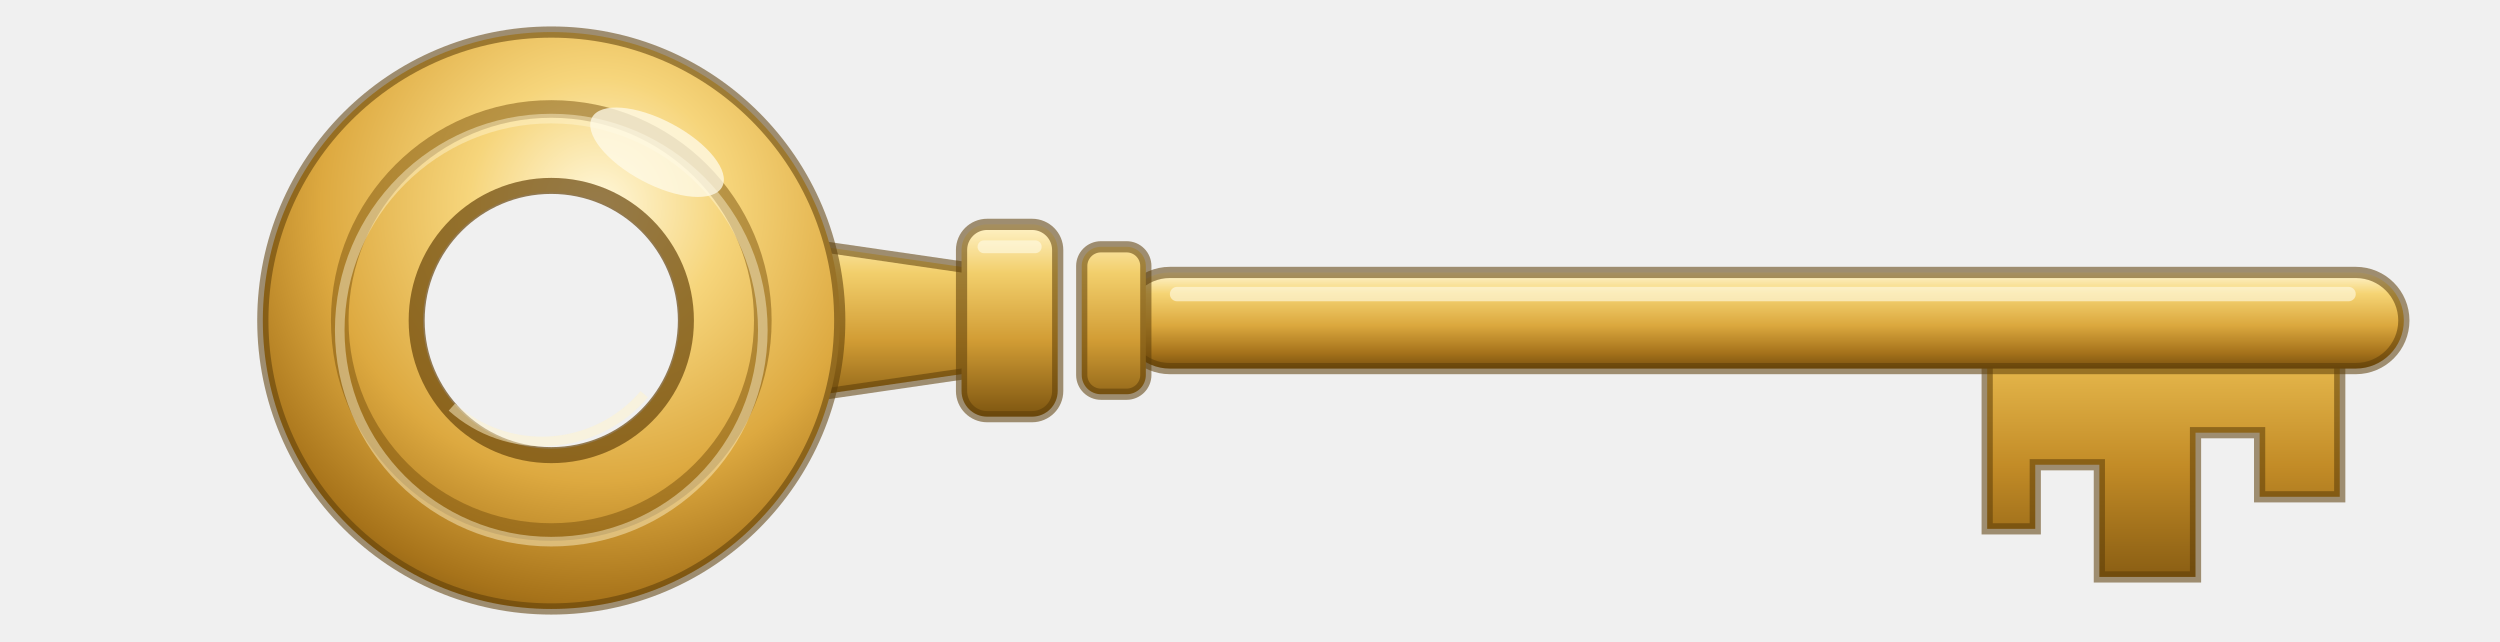
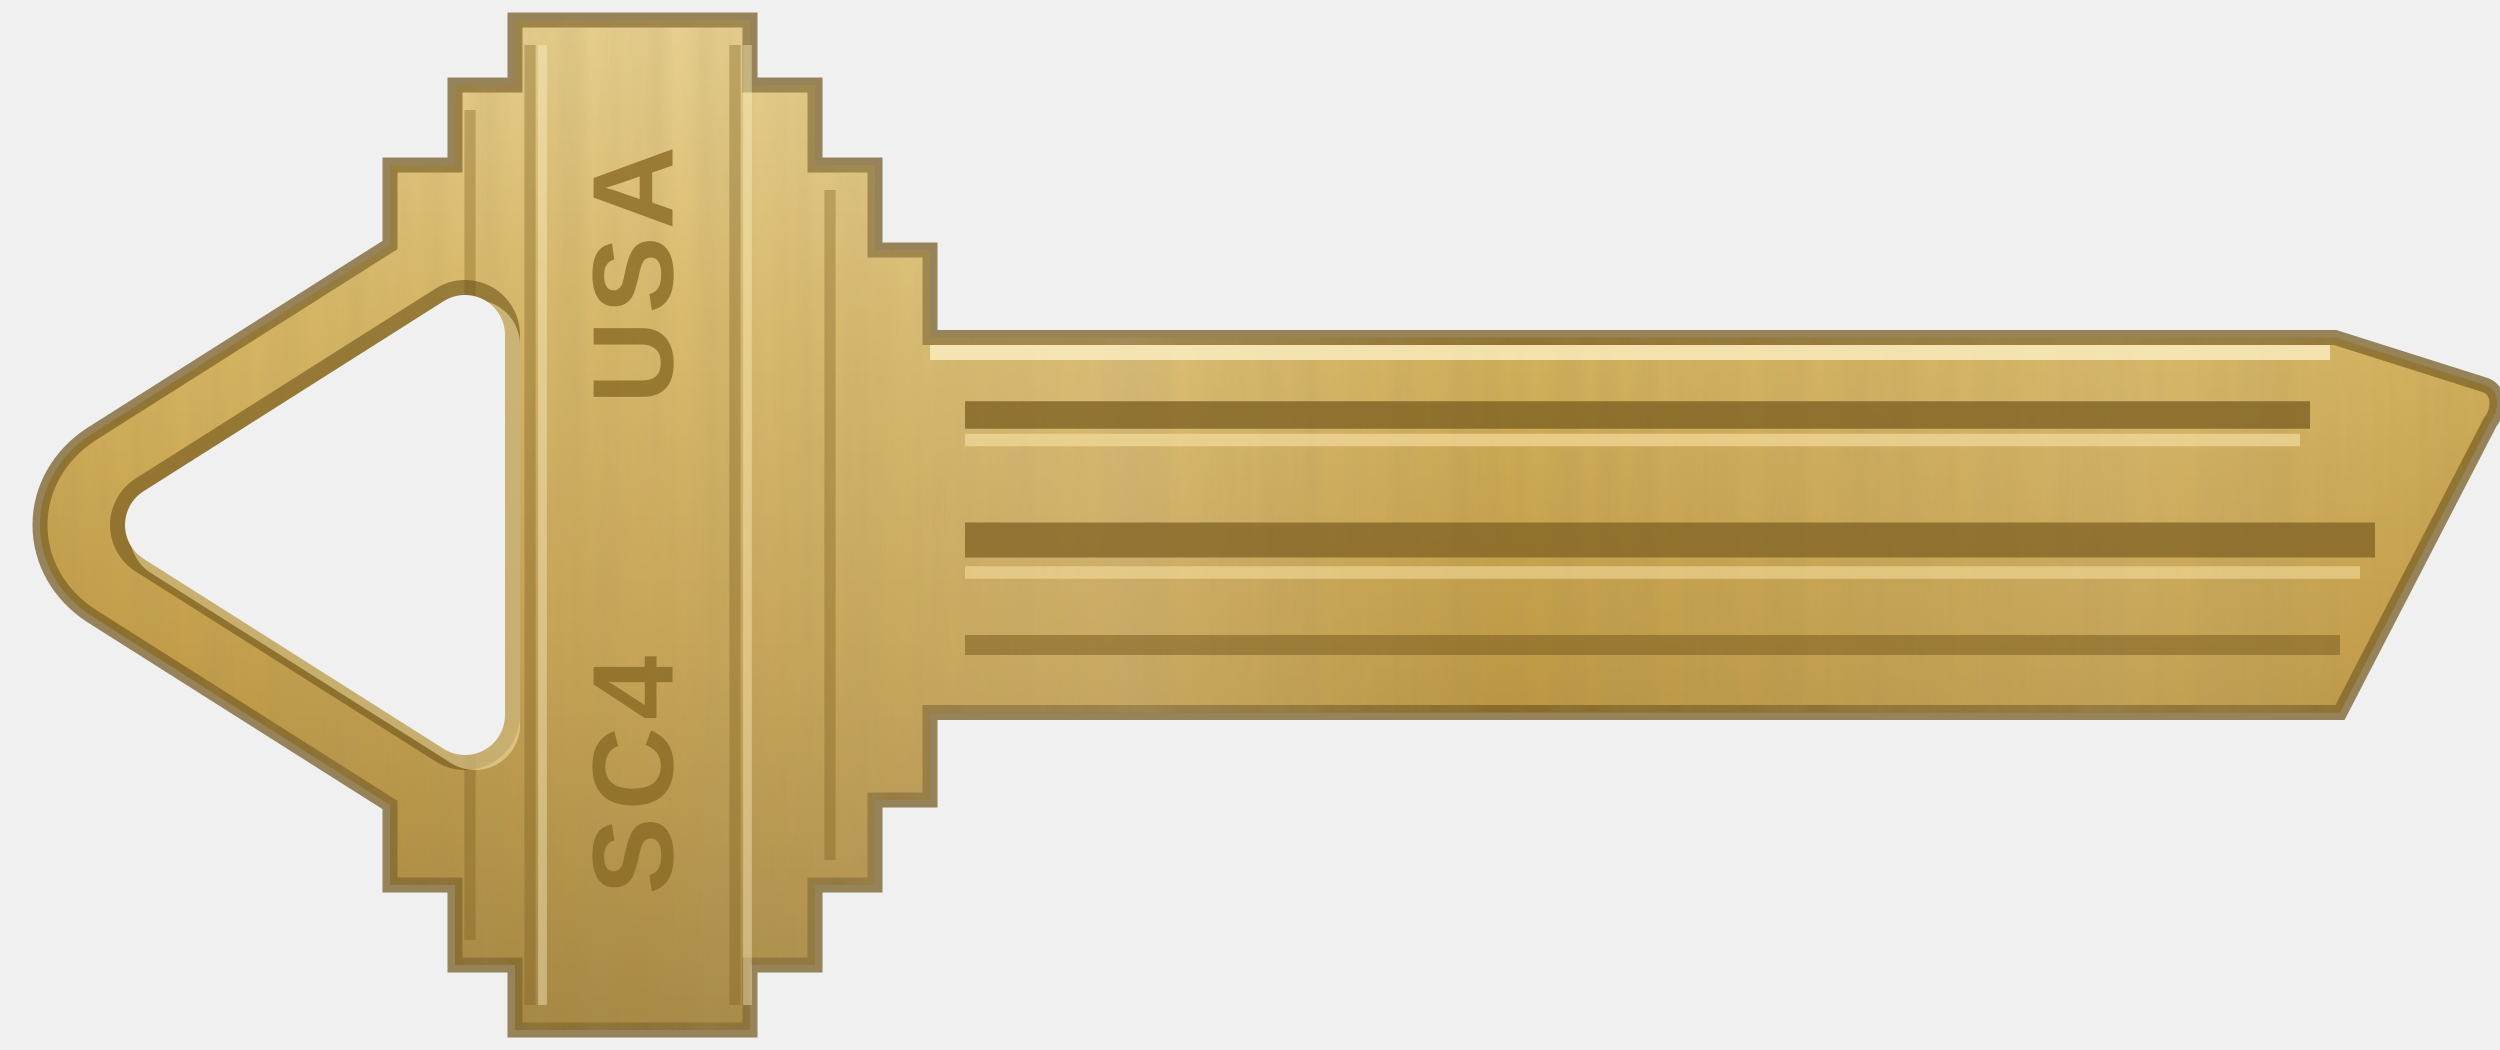
- <svg xmlns="http://www.w3.org/2000/svg" viewBox="0 0 156 40">
+ <svg xmlns="http://www.w3.org/2000/svg" viewBox="0 0 100 42">
  <defs>
-     <radialGradient id="bow" cx=".58" cy=".3" r=".8">
-       <stop offset="0" stop-color="#fff8dc" />
-       <stop offset=".28" stop-color="#f6d57b" />
-       <stop offset=".6" stop-color="#dda940" />
-       <stop offset=".86" stop-color="#a7731a" />
-       <stop offset="1" stop-color="#7a520e" />
-     </radialGradient>
-     <linearGradient id="rod" x1="0" y1="17" x2="0" y2="23" gradientUnits="userSpaceOnUse">
-       <stop offset="0" stop-color="#fff5d2" />
-       <stop offset=".22" stop-color="#f5d474" />
-       <stop offset=".55" stop-color="#dba83e" />
-       <stop offset=".84" stop-color="#a5721b" />
-       <stop offset="1" stop-color="#78510f" />
+     <linearGradient id="brass" x1="0" y1="0" x2="0" y2="42" gradientUnits="userSpaceOnUse">
+       <stop offset="0" stop-color="#ead08a" />
+       <stop offset=".3" stop-color="#d9b65f" />
+       <stop offset=".62" stop-color="#c49c45" />
+       <stop offset="1" stop-color="#9c7a2e" />
    </linearGradient>
-     <linearGradient id="collar" x1="0" y1="14" x2="0" y2="26" gradientUnits="userSpaceOnUse">
-       <stop offset="0" stop-color="#fff3c9" />
-       <stop offset=".25" stop-color="#f2cf6c" />
-       <stop offset=".6" stop-color="#d29d35" />
-       <stop offset="1" stop-color="#7d5510" />
+     <linearGradient id="sheen" x1="0" y1="0" x2="100" y2="0" gradientUnits="userSpaceOnUse">
+       <stop offset="0" stop-color="#fff" stop-opacity="0" />
+       <stop offset=".45" stop-color="#fff" stop-opacity=".16" />
+       <stop offset=".6" stop-color="#fff" stop-opacity="0" />
+       <stop offset=".85" stop-color="#fff" stop-opacity=".1" />
+       <stop offset="1" stop-color="#fff" stop-opacity="0" />
    </linearGradient>
-     <linearGradient id="bit" x1="0" y1="22" x2="0" y2="36" gradientUnits="userSpaceOnUse">
-       <stop offset="0" stop-color="#e9bc50" />
-       <stop offset=".5" stop-color="#c38c27" />
-       <stop offset="1" stop-color="#8a5e13" />
-     </linearGradient>
+     <filter id="brush" x="0" y="0" width="1" height="1">
+       <feTurbulence type="fractalNoise" baseFrequency=".9 .02" numOctaves="2" seed="4" />
+       <feColorMatrix values="0 0 0 0 .35 0 0 0 0 .26 0 0 0 0 .08 0 0 0 .28 0" />
+       <feComposite in2="SourceGraphic" operator="in" />
+     </filter>
    <mask id="hole">
-       <rect width="156" height="40" fill="#fff" />
-       <circle cx="34.4" cy="20" r="8" fill="#000" />
+       <rect width="100" height="42" fill="#fff" />
+       <path d="M6.6 21L18.6 13.4V28.6Z" fill="#000" stroke="#000" stroke-width="3.2" stroke-linejoin="round" />
    </mask>
+     <path id="key" d="M1.6 21C1.6 19.5 2.4 18.2 3.6 17.4L15.6 9.8V6.6H18.2V3.4H20.6V.8H30V3.4H32.6V6.6H35V10H37.2V13.5H93.4L99.4 15.4C100 15.6 100 16.4 99.6 16.9L93.6 28.5H37.2V32H35V35.4H32.6V38.6H30V41.2H20.6V38.6H18.2V35.4H15.6V32.2L3.6 24.6C2.4 23.8 1.6 22.5 1.6 21Z" />
  </defs>
-   <g stroke="#5c3d09" stroke-opacity=".55" stroke-width=".7">
-     <path d="M124 22H146V31H141V27H137V36H131V29H127V33H124Z" fill="url(#bit)" />
-     <rect x="70" y="17" width="80" height="6" rx="3" fill="url(#rod)" />
-     <path d="M50 15.2L61 16.8V23.2L50 24.8Z" fill="url(#collar)" />
-     <rect x="60" y="14" width="6" height="12" rx="1.6" fill="url(#collar)" />
-     <rect x="67.5" y="15.4" width="4" height="9.2" rx="1.2" fill="url(#collar)" />
-     <circle cx="34.4" cy="20" r="18" fill="url(#bow)" mask="url(#hole)" />
+   <g mask="url(#hole)">
+     <use href="#key" fill="url(#brass)" stroke="#6f5419" stroke-opacity=".7" stroke-width=".6" />
+     <use href="#key" fill="#000" filter="url(#brush)" />
+     <use href="#key" fill="url(#sheen)" />
+     <path d="M38.6 16.6H92.4" stroke="#7a5d1f" stroke-opacity=".75" stroke-width="1.1" />
+     <path d="M38.6 17.6H92" stroke="#f3dc9c" stroke-opacity=".7" stroke-width=".5" />
+     <path d="M38.6 21.6H95" stroke="#7a5d1f" stroke-opacity=".7" stroke-width="1.4" />
+     <path d="M38.6 22.9H94.4" stroke="#f3dc9c" stroke-opacity=".6" stroke-width=".5" />
+     <path d="M38.6 25.8H93.6" stroke="#7a5d1f" stroke-opacity=".55" stroke-width=".8" />
+     <path d="M37.2 14.1H93.2" stroke="#fff2c6" stroke-opacity=".75" stroke-width=".6" />
+     <path d="M21.2 1.8V40.2M29.4 1.8V40.2M18.8 4.4V37.6M33.2 7.6V34.4" stroke="#7a5d1f" stroke-opacity=".35" stroke-width=".45" />
+     <path d="M21.7 1.8V40.2M29.9 1.8V40.2" stroke="#fff2c6" stroke-opacity=".4" stroke-width=".35" />
+     <g font-family="Arial,Helvetica,sans-serif" font-size="4.6" font-weight="700" fill="#8a6a25" fill-opacity=".8" text-anchor="middle" letter-spacing=".3">
+       <text transform="translate(26.9 31) rotate(-90)">SC4</text>
+       <text transform="translate(26.9 11) rotate(-90)">USA</text>
+     </g>
+     <path d="M6.6 21L18.6 13.4V28.6Z" fill="none" stroke="#6f5419" stroke-opacity=".6" stroke-width="4.4" stroke-linejoin="round" />
+     <path d="M6.6 21L18.6 13.4V28.6Z" fill="none" stroke="#f5e1a6" stroke-opacity=".55" stroke-width="3.6" stroke-linejoin="round" transform="translate(.4 .4)" />
  </g>
-   <circle cx="34.4" cy="20" r="13.2" fill="none" stroke="#7a520e" stroke-opacity=".5" stroke-width="1.1" />
-   <circle cx="34.4" cy="20.6" r="13.2" fill="none" stroke="#fff6d6" stroke-opacity=".45" stroke-width=".6" />
-   <circle cx="34.4" cy="20" r="8.4" fill="none" stroke="#6a460c" stroke-opacity=".7" stroke-width="1" />
-   <path d="M28.6 15.4A8.4 8.4 0 0 1 40.6 14.6" fill="none" stroke="#fff4cc" stroke-opacity=".5" stroke-width=".6" transform="rotate(180 34.4 20)" />
-   <ellipse cx="41" cy="9.5" rx="4.6" ry="2" fill="#fffbea" opacity=".75" transform="rotate(28 41 9.5)" />
-   <rect x="73" y="17.9" width="74" height=".9" rx=".45" fill="#fffbe8" opacity=".6" />
-   <rect x="61" y="15" width="4" height=".8" rx=".4" fill="#fffbe8" opacity=".6" />
</svg>
